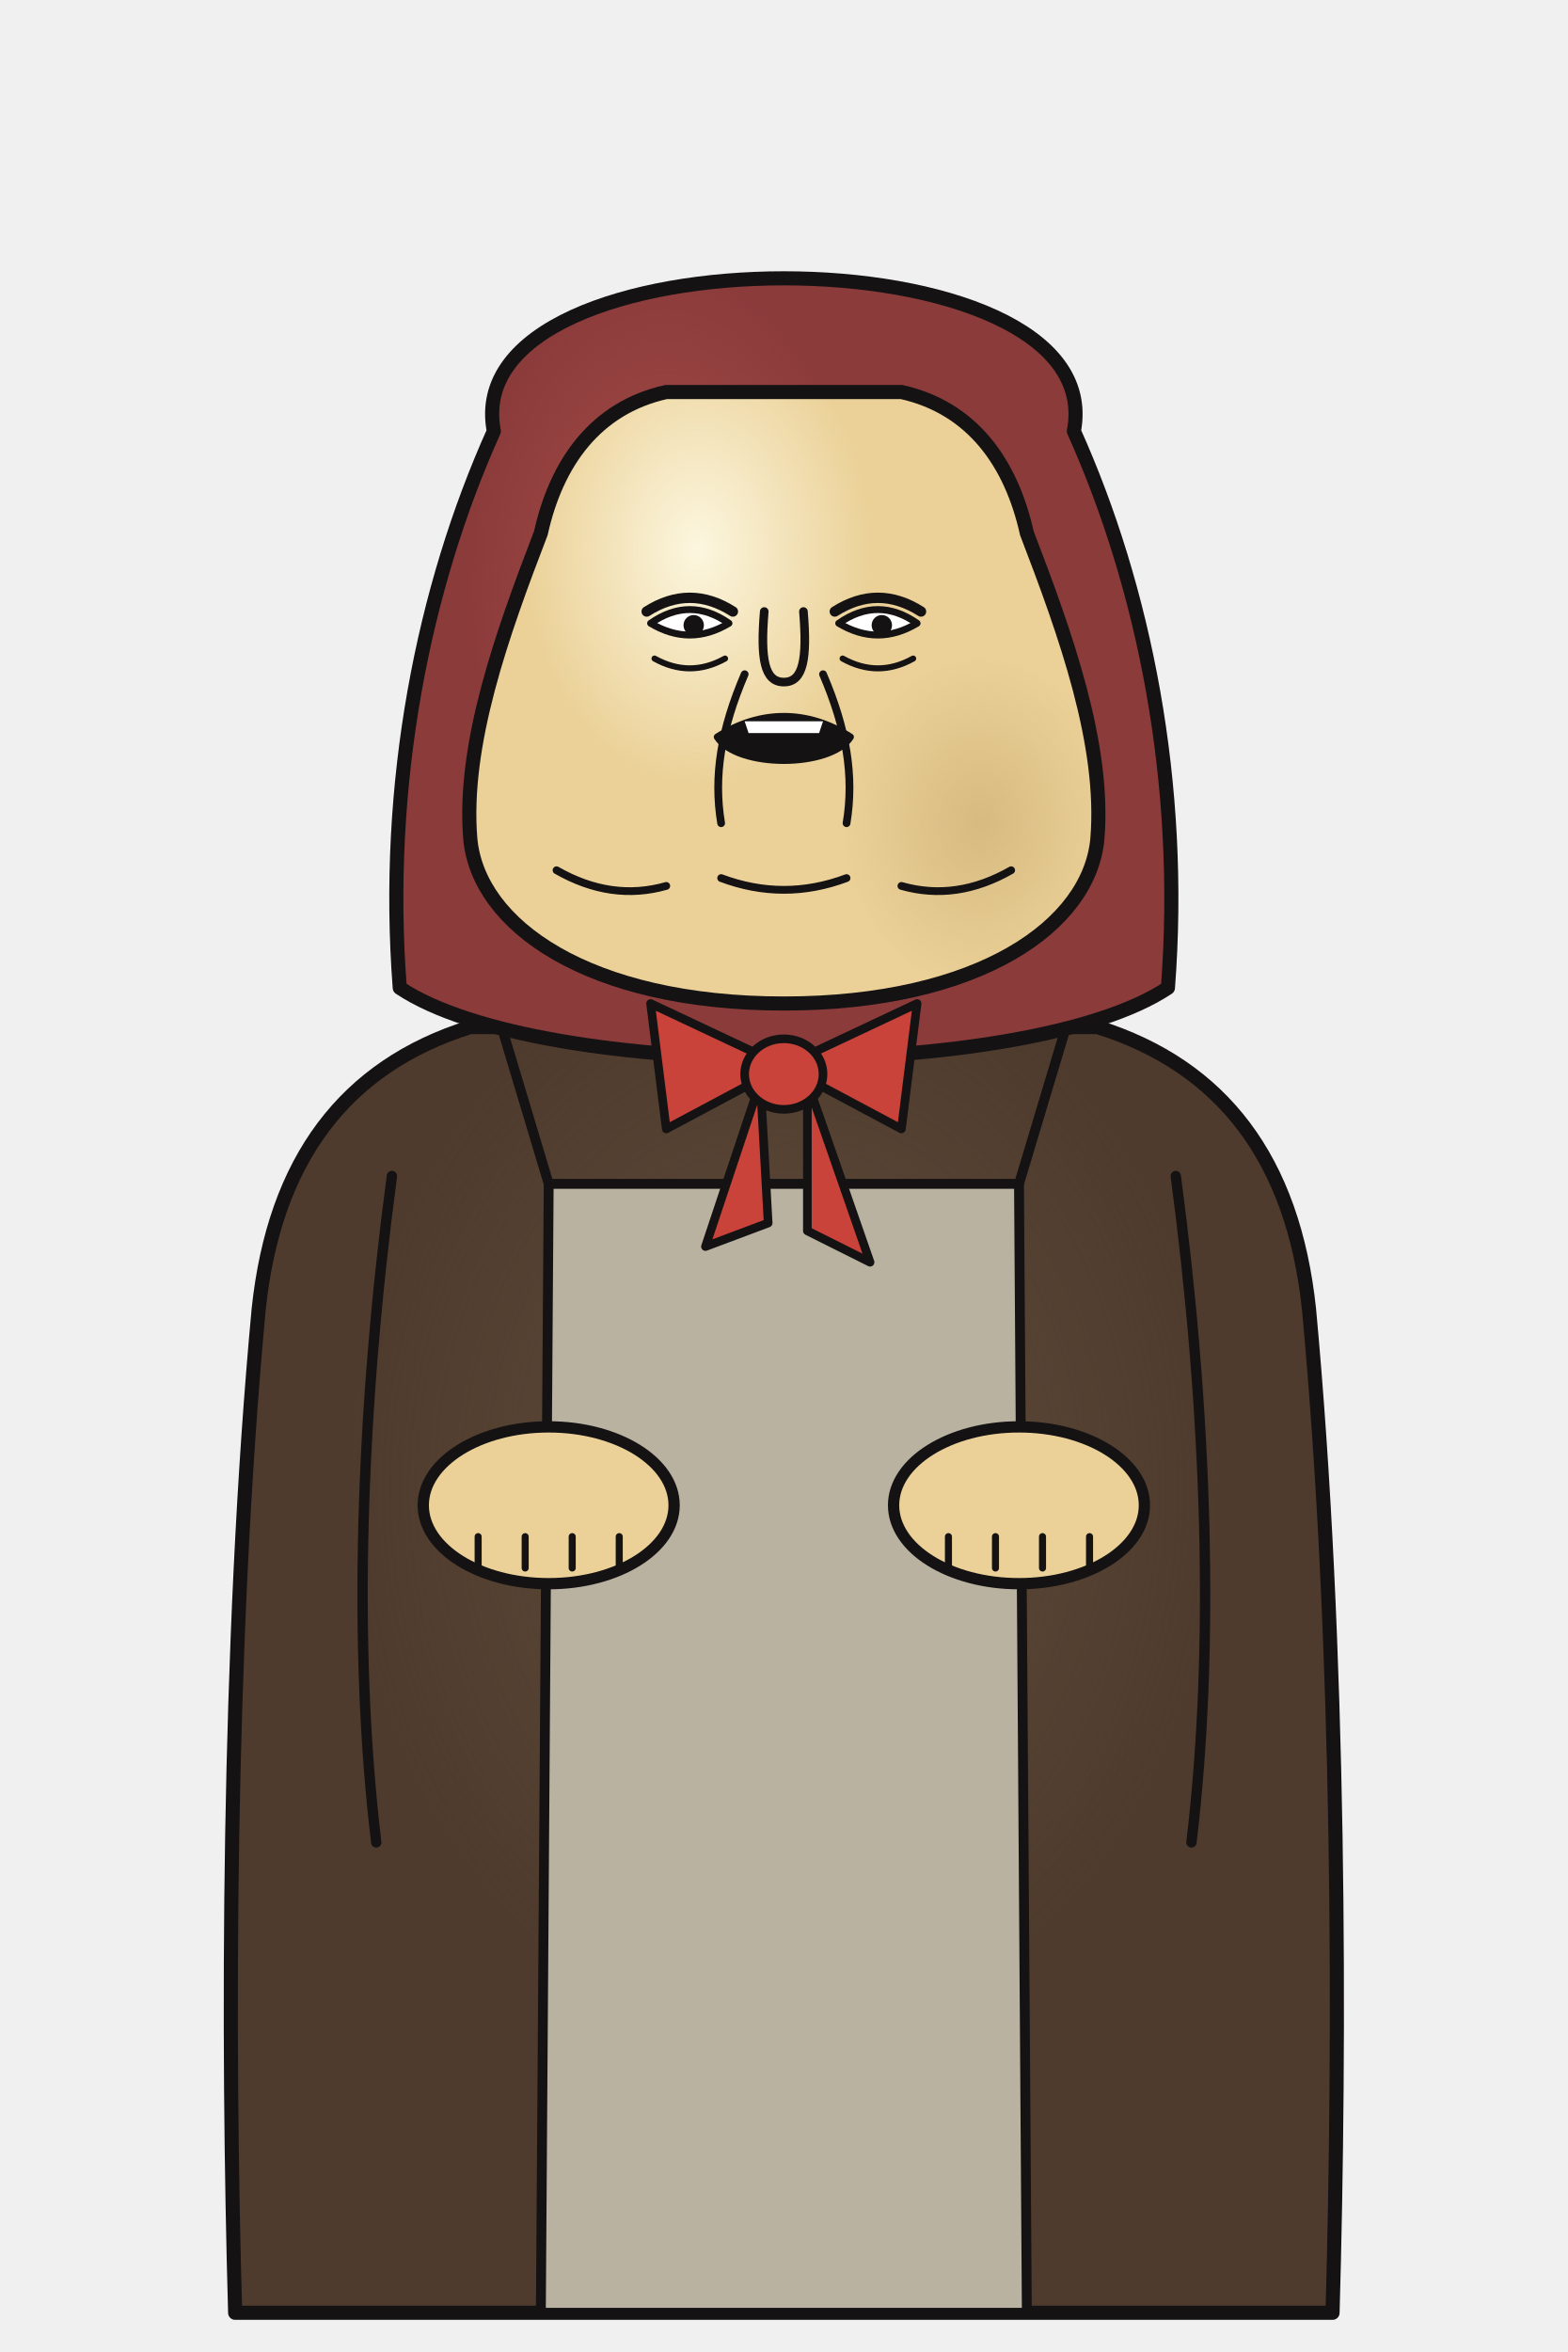
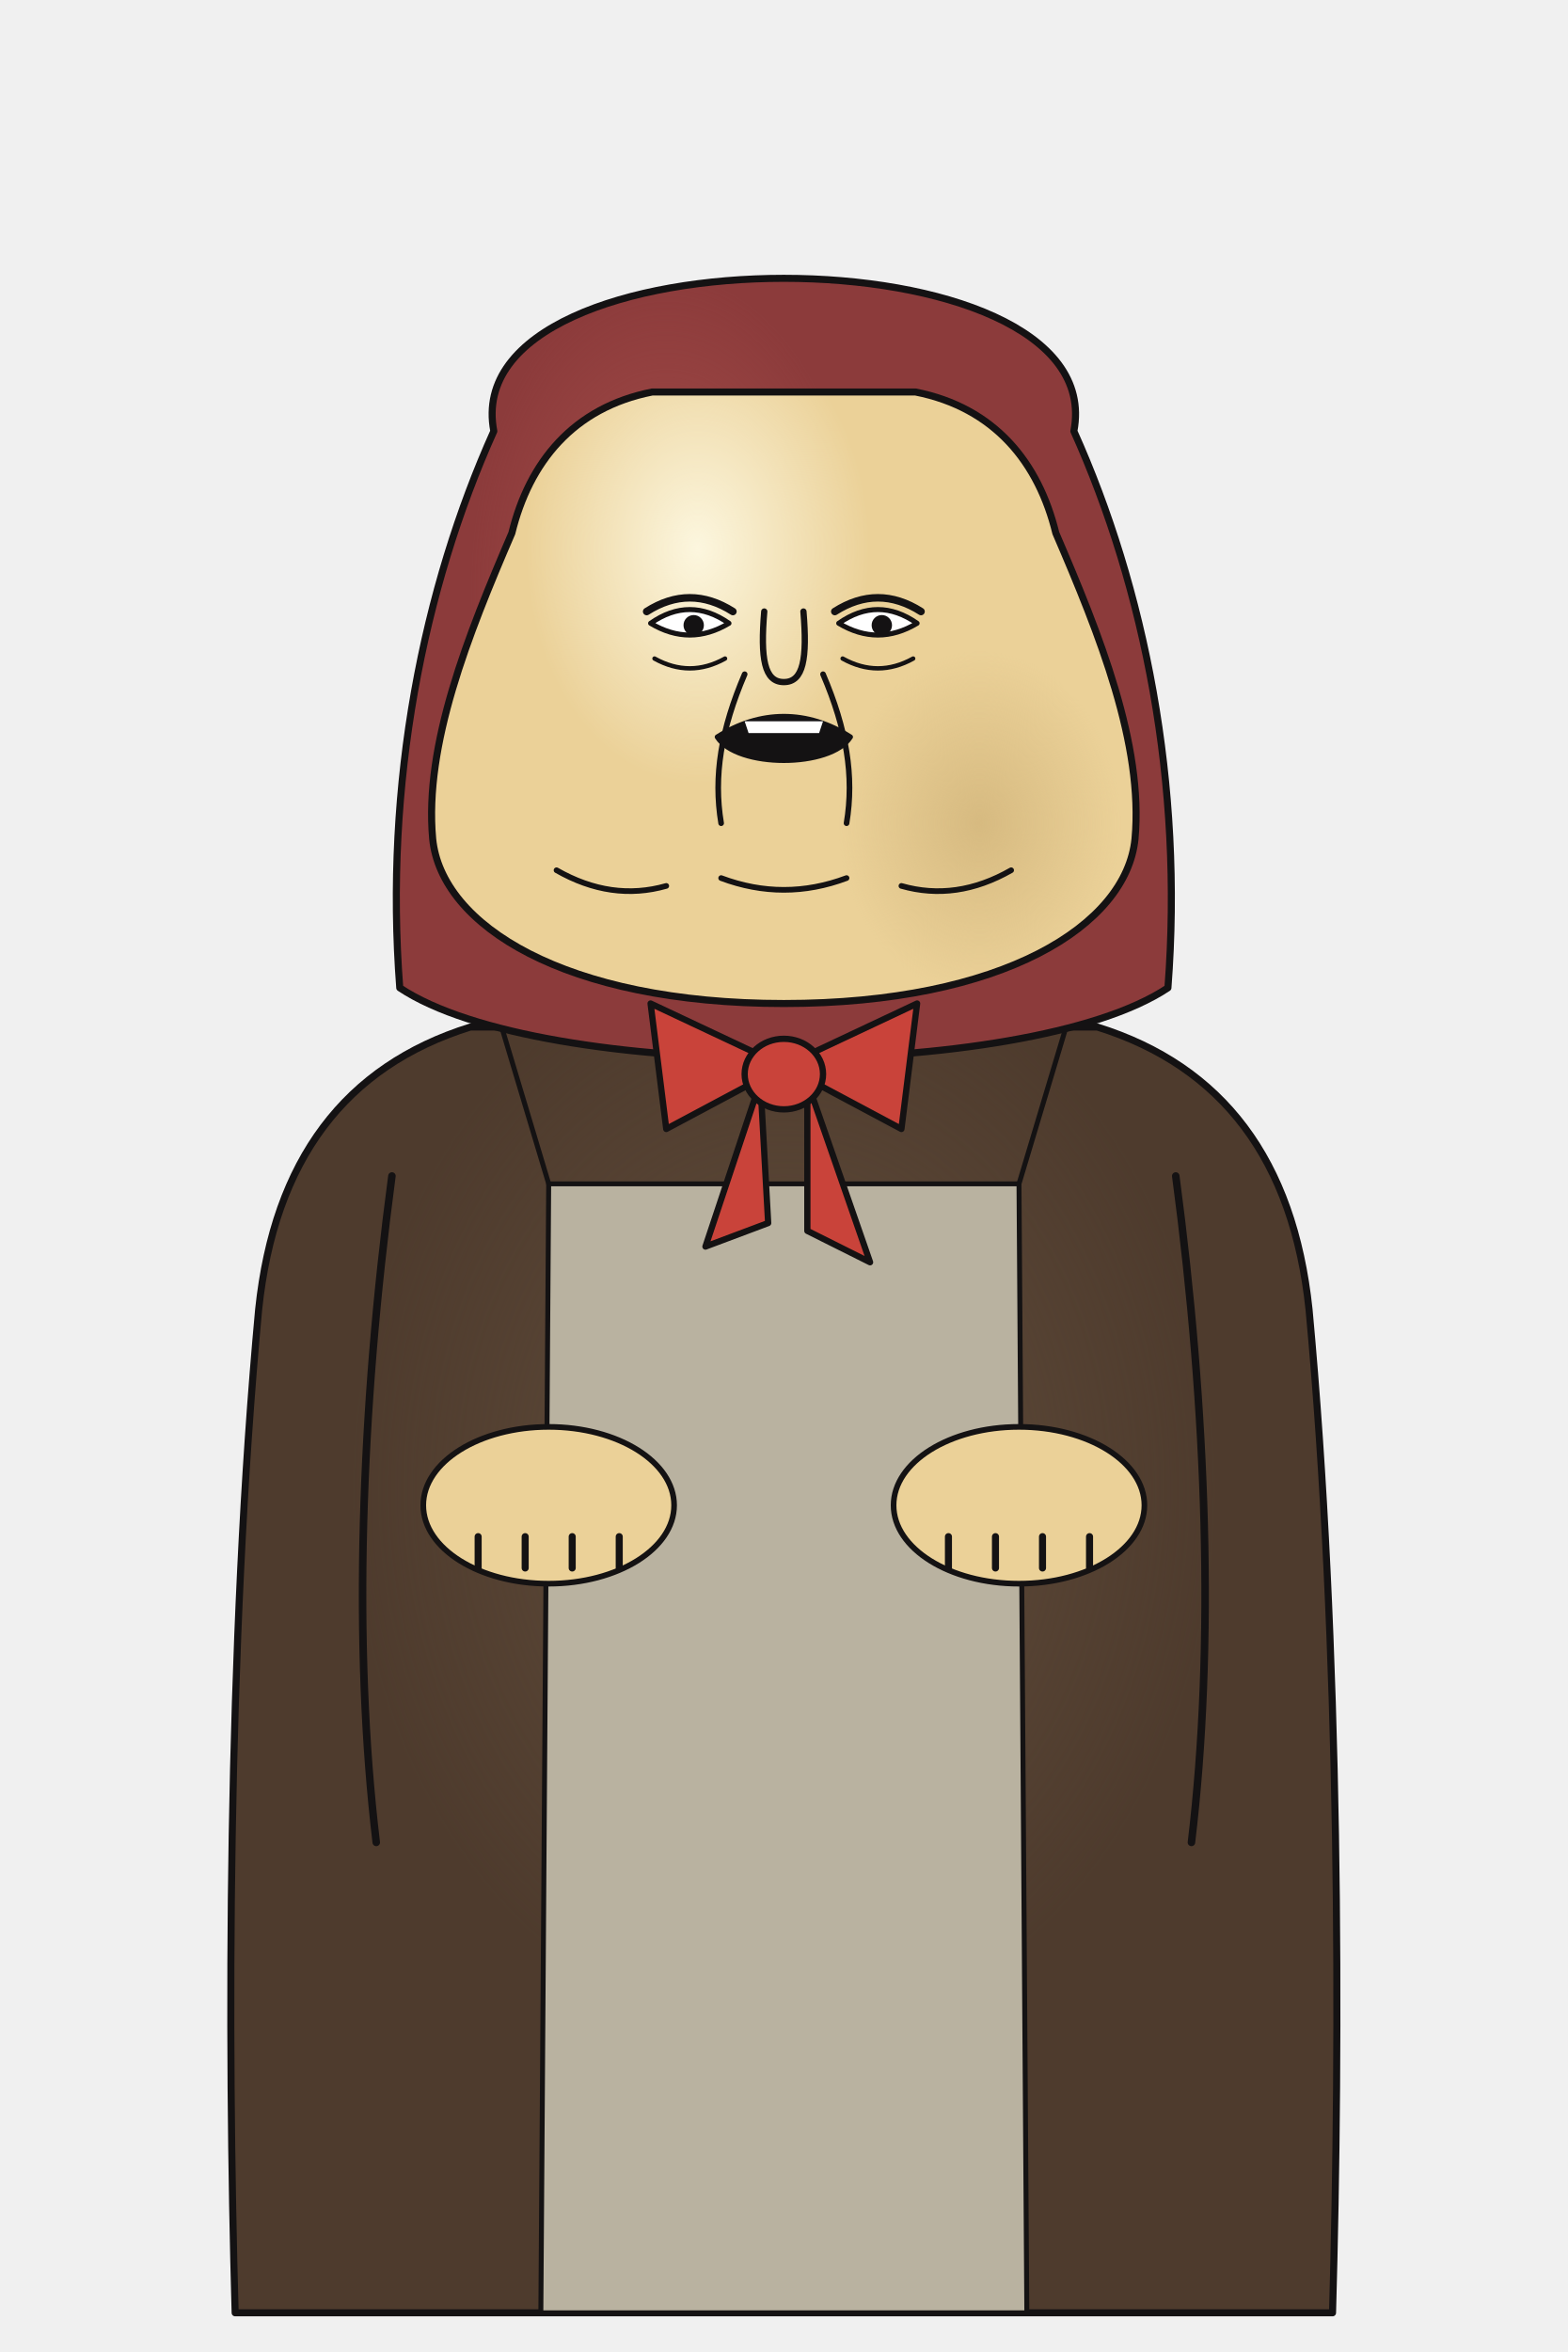
<svg xmlns="http://www.w3.org/2000/svg" width="800" height="1200" viewBox="0 0 400 600">
  <defs>
    <radialGradient id="g1">
      <stop offset="0" stop-color="#64503E" stop-opacity="0.85" />
      <stop offset="0.0" stop-color="#64503E" stop-opacity="0.85" />
      <stop offset="1" stop-color="#64503E" stop-opacity="0" />
    </radialGradient>
    <clipPath id="s1">
      <path d="M120,262 C88,272 70,296 66,334 C58,420 58,520 60,590 L340,590 C342,520 342,420 334,334 C330,296 312,272 280,262 Z" />
    </clipPath>
    <radialGradient id="g2">
      <stop offset="0" stop-color="#A9504C" stop-opacity="0.85" />
      <stop offset="0.0" stop-color="#A9504C" stop-opacity="0.85" />
      <stop offset="1" stop-color="#A9504C" stop-opacity="0" />
    </radialGradient>
    <clipPath id="s2">
      <path d="M126,110 C116,58 284,58 274,110 C292,150 302,200 298,252 C262,276 138,276 102,252 C98,200 108,150 126,110 Z" />
    </clipPath>
    <radialGradient id="g3">
      <stop offset="0" stop-color="#FFFDEB" stop-opacity="0.85" />
      <stop offset="0.0" stop-color="#FFFDEB" stop-opacity="0.85" />
      <stop offset="1" stop-color="#FFFDEB" stop-opacity="0" />
    </radialGradient>
    <clipPath id="s3">
-       <path d="M170,100 C152,104 142,118 138,136 C128,162 118,190 120,214 C122,236 150,256 200,256 C250,256 278,236 280,214 C282,190 272,162 262,136 C258,118 248,104 230,100 Z" />
+       <path d="M166.4,100 C146.2,104 135.0,118 130.6,136 C119.4,162 108.2,190 110.4,214 C112.6,236 144.0,256 200.0,256 C256.0,256 287.4,236 289.6,214 C291.8,190 280.6,162 269.4,136 C265.0,118 253.8,104 233.6,100 Z" />
    </clipPath>
    <radialGradient id="g4">
      <stop offset="0" stop-color="#D3B67C" stop-opacity="0.85" />
      <stop offset="0.0" stop-color="#D3B67C" stop-opacity="0.85" />
      <stop offset="1" stop-color="#D3B67C" stop-opacity="0" />
    </radialGradient>
    <clipPath id="s4">
-       <path d="M170,100 C152,104 142,118 138,136 C128,162 118,190 120,214 C122,236 150,256 200,256 C250,256 278,236 280,214 C282,190 272,162 262,136 C258,118 248,104 230,100 Z" />
+       <path d="M166.4,100 C146.2,104 135.0,118 130.6,136 C119.4,162 108.2,190 110.4,214 C112.6,236 144.0,256 200.0,256 C256.0,256 287.4,236 289.6,214 C291.8,190 280.6,162 269.4,136 C265.0,118 253.8,104 233.6,100 Z" />
    </clipPath>
  </defs>
  <path d="M120,262 C88,272 70,296 66,334 C58,420 58,520 60,590 L340,590 C342,520 342,420 334,334 C330,296 312,272 280,262 Z" fill="#4E3B2D" />
  <g clip-path="url(#s1)">
    <ellipse cx="200" cy="380" rx="110" ry="140" fill="url(#g1)" />
  </g>
-   <path d="M120,262 C88,272 70,296 66,334 C58,420 58,520 60,590 L340,590 C342,520 342,420 334,334 C330,296 312,272 280,262 Z" fill="none" stroke="#141213" stroke-width="3.6" stroke-linejoin="round" stroke-linecap="round" />
-   <path d="M140,302 L260,302 L262,590 L138,590 Z" fill="#B9B2A0" stroke="#141213" stroke-width="2.52" stroke-linejoin="round" stroke-linecap="round" />
-   <path d="M140,302 L128,262 M260,302 L272,262" fill="none" stroke="#141213" stroke-width="2.52" stroke-linejoin="round" stroke-linecap="round" />
-   <path d="M100,300 C92,360 90,420 96,470 M300,300 C308,360 310,420 304,470" fill="none" stroke="#141213" stroke-width="2.64" stroke-linejoin="round" stroke-linecap="round" />
-   <ellipse cx="140.0" cy="384.0" rx="32.0" ry="20.0" fill="#EBD198" stroke="#141213" stroke-width="2.88" />
+   <path d="M120,262 C88,272 70,296 66,334 C58,420 58,520 60,590 L340,590 C342,520 342,420 334,334 C330,296 312,272 280,262 Z" fill="none" stroke="#141213" stroke-width="1.8" stroke-linejoin="round" stroke-linecap="round" />
+   <path d="M140,302 L260,302 L262,590 L138,590 Z" fill="#B9B2A0" stroke="#141213" stroke-width="1.26" stroke-linejoin="round" stroke-linecap="round" />
+   <path d="M140,302 L128,262 M260,302 L272,262" fill="none" stroke="#141213" stroke-width="1.26" stroke-linejoin="round" stroke-linecap="round" />
+   <path d="M100,300 C92,360 90,420 96,470 M300,300 C308,360 310,420 304,470" fill="none" stroke="#141213" stroke-width="1.92" stroke-linejoin="round" stroke-linecap="round" />
+   <ellipse cx="140.0" cy="384.0" rx="32.0" ry="20.0" fill="#EBD198" stroke="#141213" stroke-width="1.44" />
  <path d="M122,392 L122,400" fill="none" stroke="#141213" stroke-width="1.8" stroke-linejoin="round" stroke-linecap="round" />
  <path d="M134,392 L134,400" fill="none" stroke="#141213" stroke-width="1.8" stroke-linejoin="round" stroke-linecap="round" />
  <path d="M146,392 L146,400" fill="none" stroke="#141213" stroke-width="1.8" stroke-linejoin="round" stroke-linecap="round" />
  <path d="M158,392 L158,400" fill="none" stroke="#141213" stroke-width="1.8" stroke-linejoin="round" stroke-linecap="round" />
-   <ellipse cx="260.0" cy="384.0" rx="32.0" ry="20.0" fill="#EBD198" stroke="#141213" stroke-width="2.88" />
+   <ellipse cx="260.0" cy="384.0" rx="32.0" ry="20.0" fill="#EBD198" stroke="#141213" stroke-width="1.44" />
  <path d="M242,392 L242,400" fill="none" stroke="#141213" stroke-width="1.8" stroke-linejoin="round" stroke-linecap="round" />
  <path d="M254,392 L254,400" fill="none" stroke="#141213" stroke-width="1.8" stroke-linejoin="round" stroke-linecap="round" />
  <path d="M266,392 L266,400" fill="none" stroke="#141213" stroke-width="1.8" stroke-linejoin="round" stroke-linecap="round" />
  <path d="M278,392 L278,400" fill="none" stroke="#141213" stroke-width="1.8" stroke-linejoin="round" stroke-linecap="round" />
  <path d="M126,110 C116,58 284,58 274,110 C292,150 302,200 298,252 C262,276 138,276 102,252 C98,200 108,150 126,110 Z" fill="#8C3B3B" />
  <g clip-path="url(#s2)">
    <ellipse cx="170" cy="150" rx="50" ry="80" fill="url(#g2)" />
  </g>
-   <path d="M126,110 C116,58 284,58 274,110 C292,150 302,200 298,252 C262,276 138,276 102,252 C98,200 108,150 126,110 Z" fill="none" stroke="#141213" stroke-width="3.6" stroke-linejoin="round" stroke-linecap="round" />
-   <path d="M200,272 L166,256 L170,288 Z M200,272 L234,256 L230,288 Z" fill="#C9433A" stroke="#141213" stroke-width="2.2" stroke-linejoin="round" stroke-linecap="round" />
-   <path d="M194,276 L180,318 L196,312 Z M206,276 L222,322 L206,314 Z" fill="#C9433A" stroke="#141213" stroke-width="2.2" stroke-linejoin="round" stroke-linecap="round" />
-   <ellipse cx="200.0" cy="274.0" rx="10.0" ry="9.0" fill="#C9433A" stroke="#141213" stroke-width="2.2" />
-   <path d="M170,100 C152,104 142,118 138,136 C128,162 118,190 120,214 C122,236 150,256 200,256 C250,256 278,236 280,214 C282,190 272,162 262,136 C258,118 248,104 230,100 Z" fill="#EBD198" />
+   <path d="M126,110 C116,58 284,58 274,110 C292,150 302,200 298,252 C262,276 138,276 102,252 C98,200 108,150 126,110 Z" fill="none" stroke="#141213" stroke-width="1.8" stroke-linejoin="round" stroke-linecap="round" />
+   <path d="M200,272 L166,256 L170,288 Z M200,272 L234,256 L230,288 Z" fill="#C9433A" stroke="#141213" stroke-width="1.6" stroke-linejoin="round" stroke-linecap="round" />
+   <path d="M194,276 L180,318 L196,312 Z M206,276 L222,322 L206,314 Z" fill="#C9433A" stroke="#141213" stroke-width="1.6" stroke-linejoin="round" stroke-linecap="round" />
+   <ellipse cx="200.0" cy="274.0" rx="10.0" ry="9.0" fill="#C9433A" stroke="#141213" stroke-width="1.6" />
+   <path d="M166.4,100 C146.2,104 135.0,118 130.6,136 C119.4,162 108.2,190 110.4,214 C112.6,236 144.0,256 200.0,256 C256.0,256 287.4,236 289.6,214 C291.8,190 280.6,162 269.4,136 C265.0,118 253.8,104 233.6,100 Z" fill="#EBD198" />
  <g clip-path="url(#s3)">
    <ellipse cx="178" cy="140" rx="44" ry="60" fill="url(#g3)" />
  </g>
  <g clip-path="url(#s4)">
    <ellipse cx="250" cy="210" rx="36" ry="44" fill="url(#g4)" />
  </g>
-   <path d="M170,100 C152,104 142,118 138,136 C128,162 118,190 120,214 C122,236 150,256 200,256 C250,256 278,236 280,214 C282,190 272,162 262,136 C258,118 248,104 230,100 Z" fill="none" stroke="#141213" stroke-width="3.6" stroke-linejoin="round" stroke-linecap="round" />
-   <path d="M166,159 Q176,152 186,159 Q176,165 166,159 Z" fill="#FFFFFF" stroke="#141213" stroke-width="1.76" stroke-linejoin="round" stroke-linecap="round" />
+   <path d="M166.4,100 C146.2,104 135.0,118 130.6,136 C119.4,162 108.2,190 110.4,214 C112.6,236 144.0,256 200.0,256 C256.0,256 287.4,236 289.6,214 C291.8,190 280.6,162 269.4,136 C265.0,118 253.8,104 233.6,100 Z" fill="none" stroke="#141213" stroke-width="1.8" stroke-linejoin="round" stroke-linecap="round" />
+   <path d="M166,159 Q176,152 186,159 Q176,165 166,159 Z" fill="#FFFFFF" stroke="#141213" stroke-width="1.28" stroke-linejoin="round" stroke-linecap="round" />
  <ellipse cx="177.0" cy="159.5" rx="2.6" ry="2.6" fill="#141213" />
-   <path d="M165,156 Q176,149 187,156" fill="none" stroke="#141213" stroke-width="2.64" stroke-linejoin="round" stroke-linecap="round" />
-   <path d="M167,168 Q176,173 185,168" fill="none" stroke="#141213" stroke-width="1.54" stroke-linejoin="round" stroke-linecap="round" />
-   <path d="M214,159 Q224,152 234,159 Q224,165 214,159 Z" fill="#FFFFFF" stroke="#141213" stroke-width="1.76" stroke-linejoin="round" stroke-linecap="round" />
+   <path d="M165,156 Q176,149 187,156" fill="none" stroke="#141213" stroke-width="1.92" stroke-linejoin="round" stroke-linecap="round" />
+   <path d="M167,168 Q176,173 185,168" fill="none" stroke="#141213" stroke-width="1.12" stroke-linejoin="round" stroke-linecap="round" />
+   <path d="M214,159 Q224,152 234,159 Q224,165 214,159 Z" fill="#FFFFFF" stroke="#141213" stroke-width="1.28" stroke-linejoin="round" stroke-linecap="round" />
  <ellipse cx="225.0" cy="159.5" rx="2.6" ry="2.6" fill="#141213" />
-   <path d="M213,156 Q224,149 235,156" fill="none" stroke="#141213" stroke-width="2.64" stroke-linejoin="round" stroke-linecap="round" />
-   <path d="M215,168 Q224,173 233,168" fill="none" stroke="#141213" stroke-width="1.54" stroke-linejoin="round" stroke-linecap="round" />
-   <path d="M195,156 C194,168 195,174 200,174 C205,174 206,168 205,156" fill="none" stroke="#141213" stroke-width="2.2" stroke-linejoin="round" stroke-linecap="round" />
-   <path d="M183,188 C194,181 206,181 217,188 C212,196 188,196 183,188 Z" fill="#141213" stroke="#141213" stroke-width="1.76" stroke-linejoin="round" stroke-linecap="round" />
+   <path d="M213,156 Q224,149 235,156" fill="none" stroke="#141213" stroke-width="1.92" stroke-linejoin="round" stroke-linecap="round" />
+   <path d="M215,168 Q224,173 233,168" fill="none" stroke="#141213" stroke-width="1.12" stroke-linejoin="round" stroke-linecap="round" />
+   <path d="M195,156 C194,168 195,174 200,174 C205,174 206,168 205,156" fill="none" stroke="#141213" stroke-width="1.6" stroke-linejoin="round" stroke-linecap="round" />
+   <path d="M183,188 C194,181 206,181 217,188 C212,196 188,196 183,188 Z" fill="#141213" stroke="#141213" stroke-width="1.28" stroke-linejoin="round" stroke-linecap="round" />
  <path d="M190,184 L210,184 L209,187 L191,187 Z" fill="#FFFFFF" />
-   <path d="M190,172 C184,186 182,198 184,210 M210,172 C216,186 218,198 216,210" fill="none" stroke="#141213" stroke-width="1.98" stroke-linejoin="round" stroke-linecap="round" />
-   <path d="M142,222 Q156,230 170,226 M184,224 Q200,230 216,224 M258,222 Q244,230 230,226" fill="none" stroke="#141213" stroke-width="1.98" stroke-linejoin="round" stroke-linecap="round" />
+   <path d="M190,172 C184,186 182,198 184,210 M210,172 C216,186 218,198 216,210" fill="none" stroke="#141213" stroke-width="1.44" stroke-linejoin="round" stroke-linecap="round" />
+   <path d="M142,222 Q156,230 170,226 M184,224 Q200,230 216,224 M258,222 Q244,230 230,226" fill="none" stroke="#141213" stroke-width="1.44" stroke-linejoin="round" stroke-linecap="round" />
</svg>
